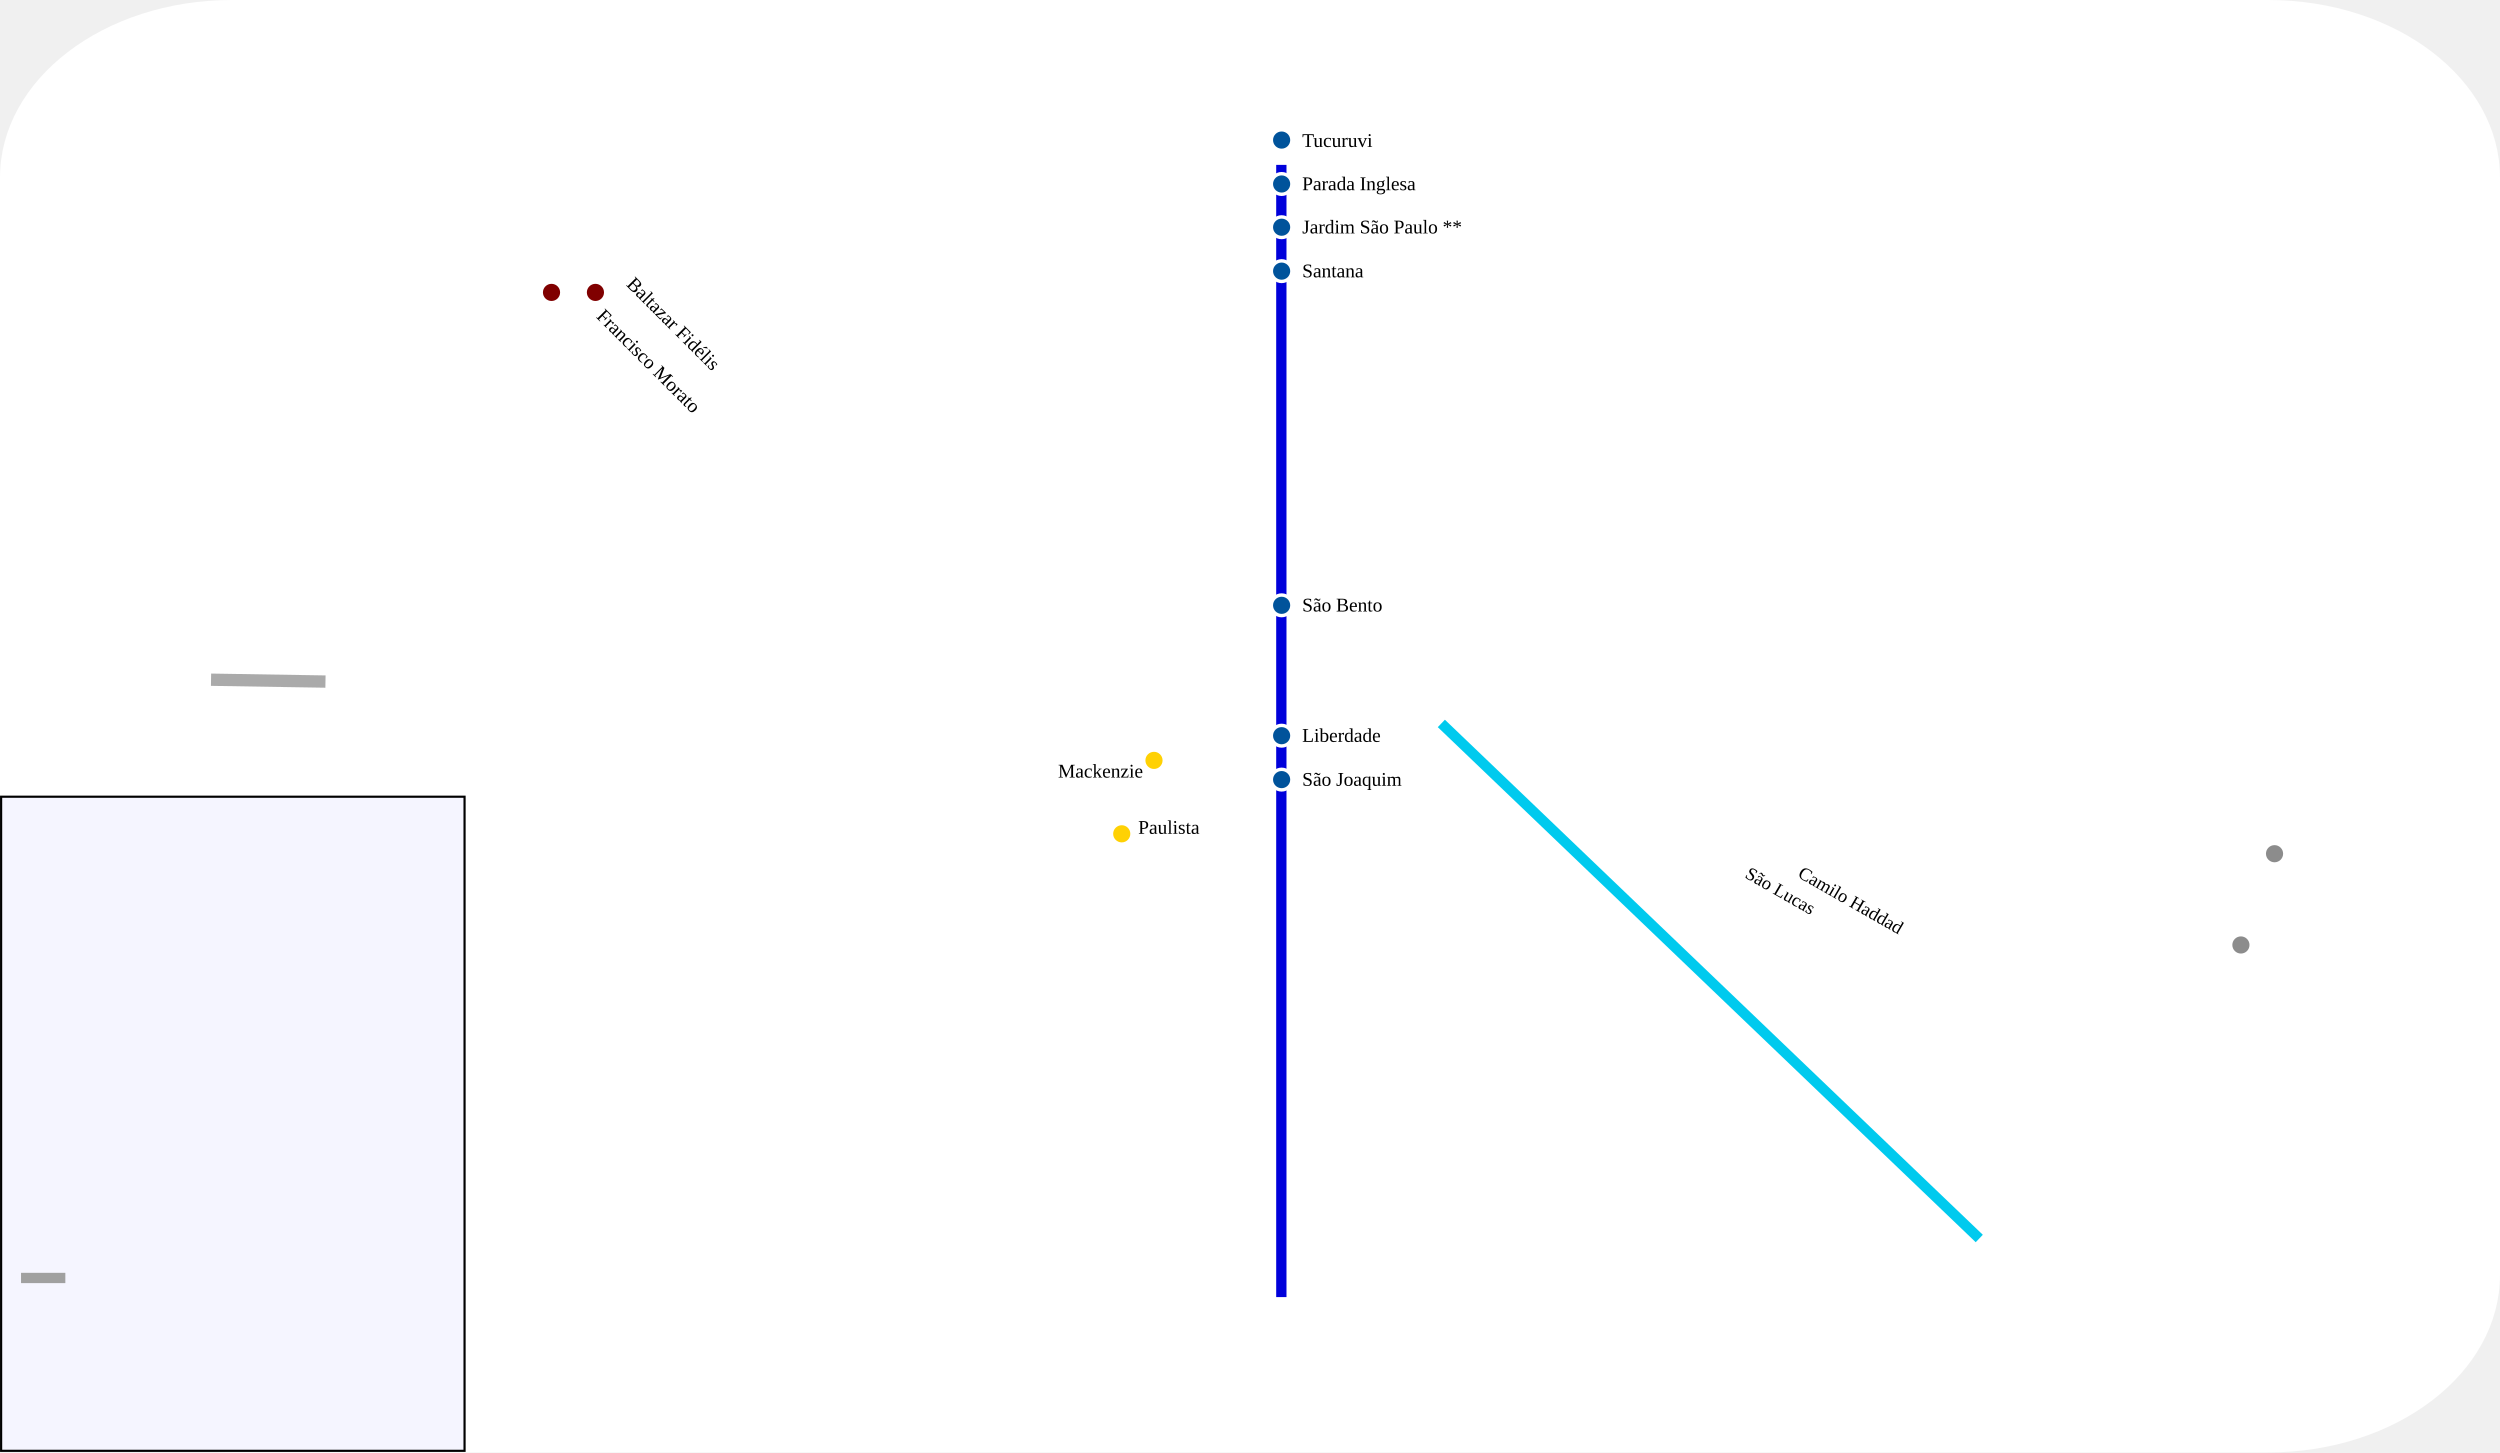
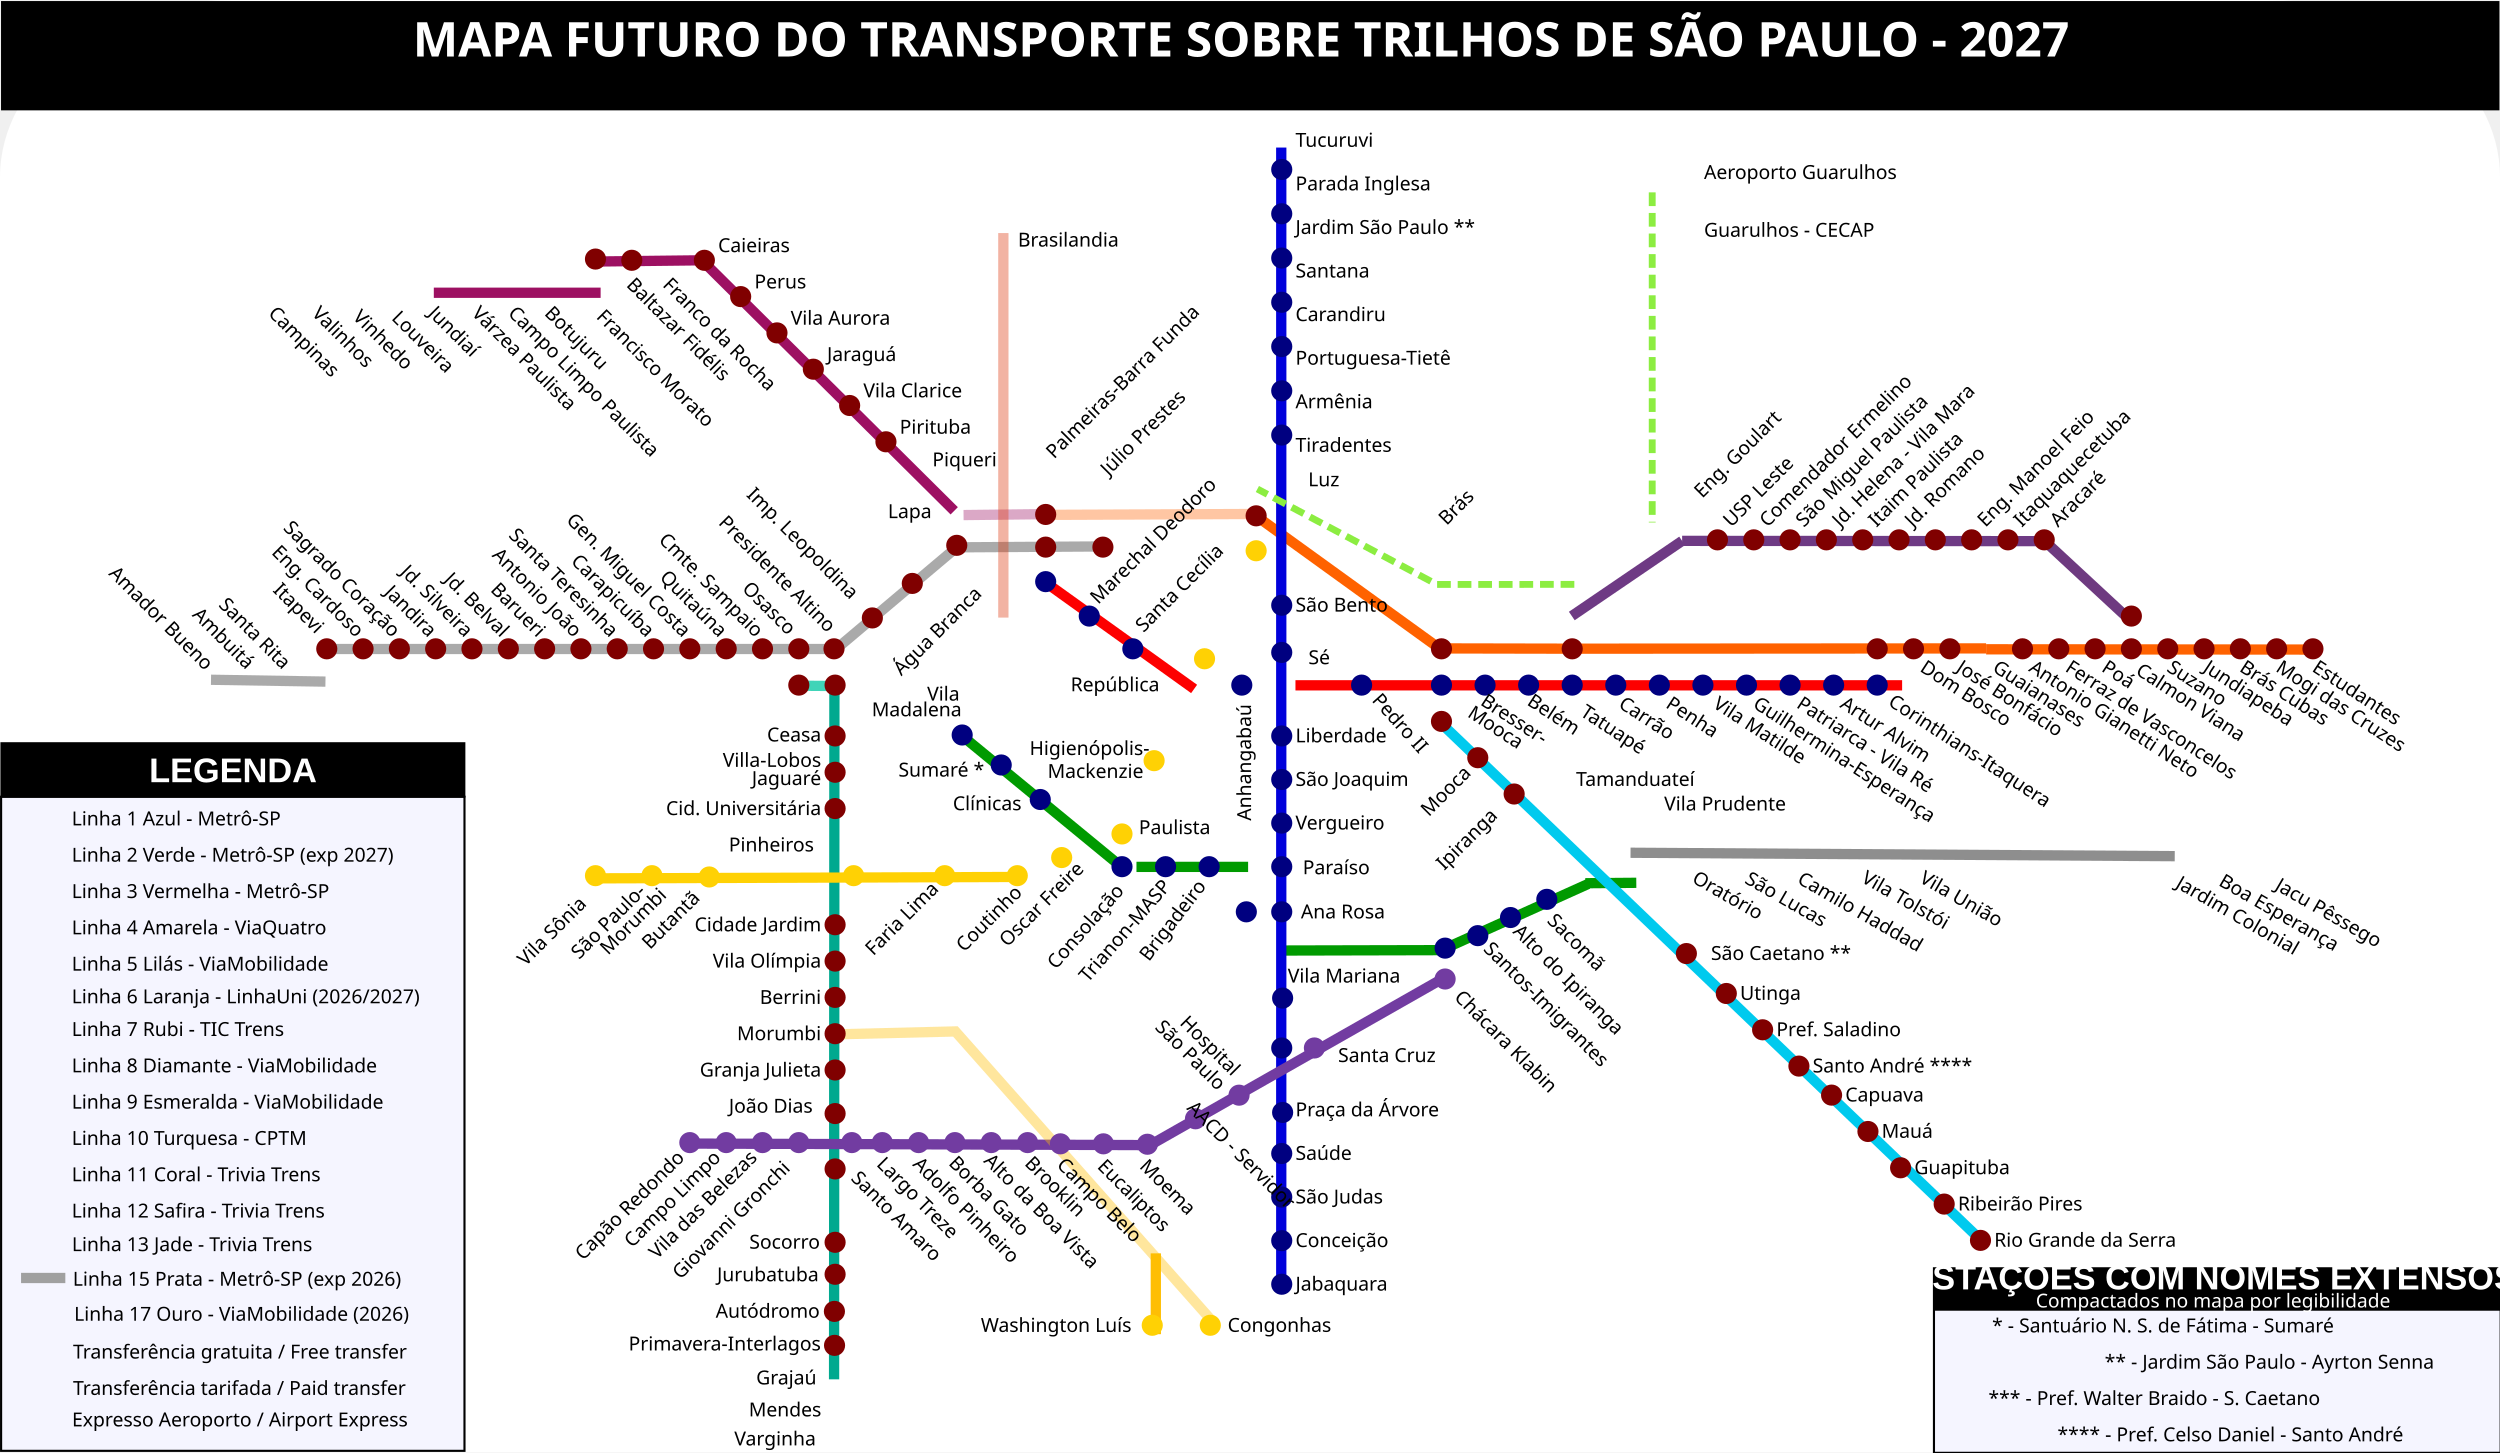
- <svg xmlns="http://www.w3.org/2000/svg" id="mapa-svg" viewBox="0 0 364.331 211.667" style="width: 100%; height: 100%; display: block; touch-action: none;" version="1.1">
-   <defs id="defs2">
+ <svg xmlns="http://www.w3.org/2000/svg" width="1377" height="800" viewBox="0 0 364.33 211.66">
+   <defs>
    <style>
-       .estacao { cursor: pointer; }
-       .estacao:hover .ponto-visual { transform: scale(1.5); transform-origin: center; transition: transform 0.2s ease; }
-       .nome-estacao { pointer-events: none; user-select: none; }
+       /* Estilos gerais e de fundo */
+       .bg-map { fill: #ffffff; fill-opacity: 0.98; }
+       .bg-panel { fill: #f5f5ff; stroke: #000; stroke-width: 0.31; }
+       
+       /* Estilos para linhas e caminhos */
+       .linha { fill: none; stroke-width: 1.5; stroke-linecap: butt; }
+       .linha-fina { fill: none; stroke-width: 1; stroke-dasharray: 2,1; }
+       .st-circle { stroke-width: 0.17; }
+       
+       /* BOTÕES DAS ESTAÇÕES - Configuração perfeita para não ficarem gigantes */
+       .estacao-btn {
+         font-family: sans-serif;
+         font-size: 2.82px;
+         fill: #000000;
+         cursor: pointer;
+         pointer-events: all; /* Garante que só o preenchimento do texto seja clicável */
+         transition: fill 0.2s ease;
+       }
+       .estacao-btn:hover {
+         fill: #ff6600;
+         font-weight: bold;
+       }
+       
+       /* Textos fixos (legendas, títulos) que não devem ser clicáveis */
+       .title-text { font-family: sans-serif; font-size: 7px; font-weight: bold; fill: #fff; pointer-events: none; text-anchor: middle; }
+       .legend-text { font-family: Arial, sans-serif; font-size: 5px; font-weight: bold; fill: #fff; pointer-events: none; }
+       .info-text { font-family: sans-serif; font-size: 2.82px; fill: #000; pointer-events: none; }
    </style>
+     <marker id="Arrow2Lend" orient="auto" refY="0" refX="0" style="overflow:visible">
+       <path d="M 8.7,4.0 -2.2,0 8.7,-4.0 c -1.7,2.3 -1.7,5.6 0,8.0 z" style="fill:#000;stroke:#000;stroke-width:0.6;" transform="matrix(-1.1,0,0,-1.1,-1.1,0)" />
+     </marker>
  </defs>
-   <g id="layer1" transform="translate(51.37391,-78.58665)">
-     <g id="fundo-e-linhas">
-       <rect style="fill:#ffffff;fill-opacity:0.984;" id="rect1" width="364.331" height="211.667" x="-51.374" y="78.587" rx="33.777" ry="25.867" />
-       <rect style="fill:#f5f5ff;stroke:#000000;stroke-width:0.315;" id="rect2108" width="67.538" height="95.324" x="-51.211" y="194.694" />
-       <path style="fill:none;stroke:#a0a0a0;stroke-width:1.5;" d="m -41.853,264.828 h -6.455" />
-       <path style="fill:none;stroke:#aaaaaa;stroke-width:1.792;" d="M -3.942,177.914 -20.62,177.642" />
-       <path style="fill:none;stroke:#0000db;stroke-width:1.5;" d="m 135.359,102.615 v 165" />
-       <path style="fill:none;stroke:#00caee;stroke-width:1.5;" d="m 158.676,184.015 78.394,75.062" />
+   <g transform="translate(51.37,-78.58)">
+     <rect class="bg-map" width="364.33" height="211.66" x="-51.37" y="78.58" rx="33.7" ry="25.8" />
+     <rect class="bg-panel" width="67.53" height="95.32" x="-51.21" y="194.69" />
+     <rect class="bg-panel" width="82.59" height="26.89" x="230.47" y="263.41" />
+     <path class="linha" style="stroke:#a0a0a0;" d="M -41.85,264.82 H -48.30" />
+     <path class="linha" style="stroke:#aaaaaa;" d="M -3.94,177.91 L -20.62,177.64" />
+     <path class="linha" style="stroke:#9d1062;" d="M 11.85,121.24 L 36.16,121.24" />
+     <path class="linha" style="stroke:#9d1062;" d="M 35.45,116.69 L 50.91,116.51" />
+     <path class="linha" style="stroke:#009a00;" d="M 187.09,207.23 L 179.66,207.29" />
+     <path class="linha" style="stroke:#aaaaaa;" d="M 109.46,158.21 L 88.05,158.34" />
+     <path class="linha" style="stroke:#fd0000;" d="M 122.65,178.98 L 100.88,163.37" />
+     <path class="linha" style="stroke:#9d1062;" d="M 87.69,153.02 L 50.83,116.42" />
+     <path class="linha" style="stroke:#9d1062; stroke-opacity: 0.36;" d="M 101.05,153.50 L 89.05,153.64" />
+     <path class="linha" style="stroke:#ff6200; stroke-opacity: 0.36;" d="M 131.54,153.48 L 100.82,153.61" />
+     <path class="linha" style="stroke:#40d4b8;" d="M 70.47,178.55 L 64.97,178.51" />
+     <path class="linha" style="stroke:#ff6200;" d="M 286.30,173.24 L 238.07,173.20" />
+     <path class="linha" style="stroke:#ff6200;" d="M 177.69,173.11 L 238.07,173.07" />
+     <path class="linha" style="stroke:#6e3a80;" d="M 246.65,157.47 L 258.34,168.30" />
+     <path class="linha" style="stroke:#6e3a84;" d="M 193.77,157.40 L 177.69,168.35" />
+     <path class="linha" style="stroke:#6e3a84;" d="M 246.62,157.44 L 193.77,157.40" />
+     <path class="linha" style="stroke:#00a98f;" d="M 70.18,279.59 L 70.23,178.59" />
+     <path class="linha" style="stroke:#723ca1;" d="M 48.95,245.23 L 116.39,245.46" />
+     <path class="linha" style="stroke:#aaaaaa;" d="M 88.05,158.34 L 70.48,173.16 L -4.09,173.16" />
+     <path class="linha" style="stroke:#009a00;" d="M 180.06,207.40 L 159.02,216.88" />
+     <path class="linha" style="stroke:#009a00;" d="M 159.52,217.04 L 135.17,217.10" />
+     <path class="linha" style="stroke:#00caee;" d="M 158.67,184.01 L 237.07,259.07" />
+     <path class="linha" style="stroke:#009a00;" d="M 111.85,204.73 L 88.96,185.91" />
+     <path class="linha" style="stroke:#009a00;" d="M 130.52,204.91 H 114.25" />
+     <path class="linha" style="stroke:#ff6200;" d="M 177.69,173.11 L 158.70,173.07" />
+     <path class="linha" style="stroke:#ff6200;" d="M 158.50,173.14 L 131.02,153.29" />
+     <path class="linha" style="stroke:#0000db;" d="M 135.35,100.08 V 266.00" />
+     <path class="linha" style="stroke:#fd0000;" d="M 137.42,178.45 H 225.83" />
+     <path class="linha-fina" style="stroke:#8ced41;" d="M 178.06,163.74 L 158.02,163.75 L 131.87,149.84" />
+     <path class="linha-fina" style="stroke:#8ced41;" d="M 189.41,106.61 V 154.72" />
+     <path class="linha" style="stroke:#ffd104;" d="M 96.37,206.38 L 36.01,206.58" />
+     <path class="linha" style="stroke:#febe04;" d="M 117.07,261.23 V 273.01" />
+     <path class="linha" style="stroke:#febe04; stroke-opacity:0.39;" d="M 125.47,271.31 L 87.86,228.89 L 70.98,229.30" />
+     <path class="linha" style="stroke:#dd3b14; stroke-opacity:0.39;" d="M 94.85,112.54 V 168.58" />
+     <path class="linha" style="stroke:#723ca1;" d="M 159.07,221.08 L 116.09,245.53" />
+     <path class="linha" style="stroke:#8c8c8c; stroke-opacity:0.98;" d="M 265.56,203.35 L 186.25,202.85" />
+     <rect style="fill:#000;" width="364.10" height="15.93" x="-51.22" y="78.73" />
+     <text x="129.50" y="86.82" class="title-text">MAPA FUTURO DO TRANSPORTE SOBRE TRILHOS DE SÃO PAULO - 2027</text>
+     <rect style="fill:#000;" width="67.76" height="8.07" x="-51.31" y="186.74" />
+     <text x="-17.41" y="192.57" class="legend-text" text-anchor="middle">LEGENDA</text>
+     <rect style="fill:#000;" width="82.69" height="6.23" x="230.43" y="263.36" />
+     <text x="271.15" y="266.48" class="legend-text" text-anchor="middle">ESTAÇÕES COM NOMES EXTENSOS</text>
+     <text x="271.15" y="269.12" style="font-family:sans-serif;font-size:2.8px;fill:#fff;text-anchor:middle;">Compactados no mapa por legibilidade</text>
+     <text x="-40.92" y="198.86" class="info-text">Linha 1 Azul - Metrô-SP</text>
+     <text x="-40.92" y="204.15" class="info-text">Linha 2 Verde - Metrô-SP (exp 2027)</text>
+     <text x="-40.92" y="209.45" class="info-text">Linha 3 Vermelha - Metrô-SP</text>
+     <text x="-40.92" y="214.74" class="info-text">Linha 4 Amarela - ViaQuatro</text>
+     <text x="-40.92" y="220.03" class="info-text">Linha 5 Lilás - ViaMobilidade</text>
+     <text x="-40.92" y="224.79" class="info-text">Linha 6 Laranja - LinhaUni (2026/2027)</text>
+     <text x="-40.92" y="229.55" class="info-text">Linha 7 Rubi - TIC Trens</text>
+     <text x="-40.92" y="234.85" class="info-text">Linha 8 Diamante - ViaMobilidade</text>
+     <text x="-40.92" y="240.14" class="info-text">Linha 9 Esmeralda - ViaMobilidade</text>
+     <text x="-40.92" y="245.43" class="info-text">Linha 10 Turquesa - CPTM</text>
+     <text x="-40.92" y="250.72" class="info-text">Linha 11 Coral - Trivia Trens</text>
+     <text x="-40.92" y="256.01" class="info-text">Linha 12 Safira - Trivia Trens</text>
+     <text x="-40.90" y="260.91" class="info-text">Linha 13 Jade - Trivia Trens</text>
+     <text x="-40.76" y="265.95" class="info-text">Linha 15 Prata - Metrô-SP (exp 2026)</text>
+     <text x="-40.57" y="271.05" class="info-text">Linha 17 Ouro - ViaMobilidade (2026)</text>
+     <text x="-40.73" y="276.56" class="info-text">Transferência gratuita / Free transfer</text>
+     <text x="-40.73" y="281.86" class="info-text">Transferência tarifada / Paid transfer</text>
+     <text x="-40.88" y="286.45" class="info-text">Expresso Aeroporto / Airport Express</text>
+     <text x="238.94" y="272.75" class="info-text">* - Santuário N. S. de Fátima - Sumaré</text>
+     <text x="255.35" y="278.04" class="info-text">** - Jardim São Paulo - Ayrton Senna</text>
+     <text x="238.41" y="283.33" class="info-text">*** - Pref. Walter Braido - S. Caetano</text>
+     <text x="248.47" y="288.62" class="info-text">**** - Pref. Celso Daniel - Santo André</text>
+     <g class="st-circle" style="fill:#000080;">
+       <circle cx="135.42" cy="103.28" r="1.54" />
+       <circle cx="135.42" cy="109.73" r="1.54" />
+       <circle cx="135.42" cy="116.18" r="1.54" />
+       <circle cx="135.42" cy="122.63" r="1.54" />
+       <circle cx="135.42" cy="129.08" r="1.54" />
+       <circle cx="135.42" cy="135.53" r="1.54" />
+       <circle cx="135.42" cy="141.98" r="1.54" />
+       <circle cx="135.42" cy="166.78" r="1.54" />
+       <circle cx="135.42" cy="173.66" r="1.54" />
+       <circle cx="147.06" cy="178.42" r="1.54" />
+       <circle cx="158.70" cy="178.42" r="1.54" />
+       <circle cx="165.05" cy="178.42" r="1.54" />
+       <circle cx="171.40" cy="178.42" r="1.54" />
+       <circle cx="177.75" cy="178.42" r="1.54" />
+       <circle cx="184.10" cy="178.42" r="1.54" />
+       <circle cx="190.45" cy="178.42" r="1.54" />
+       <circle cx="196.80" cy="178.42" r="1.54" />
+       <circle cx="203.15" cy="178.42" r="1.54" />
+       <circle cx="209.50" cy="178.42" r="1.54" />
+       <circle cx="215.85" cy="178.42" r="1.54" />
+       <circle cx="222.20" cy="178.42" r="1.54" />
+       <circle cx="129.60" cy="178.42" r="1.54" />
+       <circle cx="113.72" cy="173.13" r="1.54" />
+       <circle cx="107.37" cy="168.36" r="1.54" />
+       <circle cx="135.42" cy="185.83" r="1.54" />
+       <circle cx="135.42" cy="192.18" r="1.54" />
+       <circle cx="135.42" cy="198.53" r="1.54" />
+       <circle cx="135.42" cy="204.88" r="1.54" />
+       <circle cx="135.42" cy="211.46" r="1.54" />
+       <circle cx="135.42" cy="246.68" r="1.54" />
+       <circle cx="135.42" cy="253.03" r="1.54" />
+       <circle cx="135.42" cy="259.38" r="1.54" />
+       <circle cx="135.42" cy="265.73" r="1.54" />
+       <circle cx="124.84" cy="204.88" r="1.54" />
+       <circle cx="118.49" cy="204.88" r="1.54" />
+       <circle cx="112.14" cy="204.88" r="1.54" />
+       <circle cx="100.23" cy="195.09" r="1.54" />
+       <circle cx="94.54" cy="190.06" r="1.54" />
+       <circle cx="88.85" cy="185.69" r="1.54" />
+       <circle cx="163.99" cy="214.93" r="1.54" />
+       <circle cx="168.76" cy="212.29" r="1.54" />
+       <circle cx="174.05" cy="209.64" r="1.54" />
+       <circle cx="101.02" cy="163.34" r="1.54" />
+       <circle cx="135.55" cy="224.03" r="1.54" />
+       <circle cx="130.26" cy="211.46" r="1.54" />
+       <circle cx="135.55" cy="240.70" r="1.54" />
+       <circle cx="159.23" cy="216.75" r="1.54" />
+       <circle cx="135.42" cy="231.30" r="1.54" />
    </g>
-     <g id="estacoes-interativas">
-       <g id="linha-1-azul">
-         <g class="estacao" data-nome="Tucuruvi">
-           <circle cx="135.4" cy="99.0" r="4" fill="transparent" class="ponto-toque" />
-           <circle cx="135.4" cy="99.0" r="1.5" fill="#00539B" stroke="#ffffff" stroke-width="0.5" class="ponto-visual" />
-           <text x="138.4" y="100.0" style="font-size:2.822px;fill:#000000;" class="nome-estacao">Tucuruvi</text>
-         </g>
-         <g class="estacao" data-nome="Parada Inglesa">
-           <circle cx="135.4" cy="105.4" r="4" fill="transparent" class="ponto-toque" />
-           <circle cx="135.4" cy="105.4" r="1.5" fill="#00539B" stroke="#ffffff" stroke-width="0.5" class="ponto-visual" />
-           <text x="138.4" y="106.3" style="font-size:2.822px;fill:#000000;" class="nome-estacao">Parada Inglesa</text>
-         </g>
-         <g class="estacao" data-nome="Jardim São Paulo">
-           <circle cx="135.4" cy="111.7" r="4" fill="transparent" class="ponto-toque" />
-           <circle cx="135.4" cy="111.7" r="1.5" fill="#00539B" stroke="#ffffff" stroke-width="0.5" class="ponto-visual" />
-           <text x="138.4" y="112.6" style="font-size:2.822px;fill:#000000;" class="nome-estacao">Jardim São Paulo **</text>
-         </g>
-         <g class="estacao" data-nome="Santana">
-           <circle cx="135.4" cy="118.1" r="4" fill="transparent" class="ponto-toque" />
-           <circle cx="135.4" cy="118.1" r="1.5" fill="#00539B" stroke="#ffffff" stroke-width="0.5" class="ponto-visual" />
-           <text x="138.4" y="119.0" style="font-size:2.822px;fill:#000000;" class="nome-estacao">Santana</text>
-         </g>
-         <g class="estacao" data-nome="São Bento">
-           <circle cx="135.4" cy="166.8" r="4" fill="transparent" class="ponto-toque" />
-           <circle cx="135.4" cy="166.8" r="1.5" fill="#00539B" stroke="#ffffff" stroke-width="0.5" class="ponto-visual" />
-           <text x="138.4" y="167.7" style="font-size:2.822px;fill:#000000;" class="nome-estacao">São Bento</text>
-         </g>
-         <g class="estacao" data-nome="Liberdade">
-           <circle cx="135.4" cy="185.8" r="4" fill="transparent" class="ponto-toque" />
-           <circle cx="135.4" cy="185.8" r="1.5" fill="#00539B" stroke="#ffffff" stroke-width="0.5" class="ponto-visual" />
-           <text x="138.4" y="186.7" style="font-size:2.822px;fill:#000000;" class="nome-estacao">Liberdade</text>
-         </g>
-         <g class="estacao" data-nome="São Joaquim">
-           <circle cx="135.4" cy="192.2" r="4" fill="transparent" class="ponto-toque" />
-           <circle cx="135.4" cy="192.2" r="1.5" fill="#00539B" stroke="#ffffff" stroke-width="0.5" class="ponto-visual" />
-           <text x="138.4" y="193.1" style="font-size:2.822px;fill:#000000;" class="nome-estacao">São Joaquim</text>
-         </g>
-       </g>
-       <g id="linha-4-amarela">
-         <g class="estacao" data-nome="Paulista">
-           <circle cx="112.1" cy="200.1" r="4" fill="transparent" class="ponto-toque" />
-           <circle cx="112.1" cy="200.1" r="1.5" fill="#ffd104" stroke="#ffffff" stroke-width="0.5" class="ponto-visual" />
-           <text x="114.5" y="200.1" style="font-size:2.822px;fill:#000000;" class="nome-estacao">Paulista</text>
-         </g>
-         <g class="estacao" data-nome="Mackenzie">
-           <circle cx="116.8" cy="189.4" r="4" fill="transparent" class="ponto-toque" />
-           <circle cx="116.8" cy="189.4" r="1.5" fill="#ffd104" stroke="#ffffff" stroke-width="0.5" class="ponto-visual" />
-           <text x="115.2" y="191.9" style="font-size:2.822px;fill:#000000; text-anchor:end;" class="nome-estacao">Mackenzie</text>
-         </g>
-       </g>
-       <g id="linha-15-prata">
-         <g class="estacao" data-nome="São Lucas">
-           <circle cx="275.2" cy="216.3" r="4" fill="transparent" class="ponto-toque" />
-           <circle cx="275.2" cy="216.3" r="1.5" fill="#8c8c8c" stroke="#ffffff" stroke-width="0.5" class="ponto-visual" />
-           <text x="278.4" y="79.0" transform="matrix(0.8711051,0.4970843,-0.5029328,0.8609753,0,0)" style="font-size:2.695px;fill:#000000;" class="nome-estacao">São Lucas</text>
-         </g>
-         <g class="estacao" data-nome="Camilo Haddad">
-           <circle cx="280.1" cy="203.0" r="4" fill="transparent" class="ponto-toque" />
-           <circle cx="280.1" cy="203.0" r="1.5" fill="#8c8c8c" stroke="#ffffff" stroke-width="0.5" class="ponto-visual" />
-           <text x="285.0" y="75.1" transform="matrix(0.8711051,0.4970843,-0.5029328,0.8609753,0,0)" style="font-size:2.695px;fill:#000000;" class="nome-estacao">Camilo Haddad</text>
-         </g>
-       </g>
-       <g id="linha-7-rubi">
-         <g class="estacao" data-nome="Baltazar Fidélis">
-           <circle cx="35.4" cy="121.2" r="4" fill="transparent" class="ponto-toque" />
-           <circle cx="35.4" cy="121.2" r="1.5" fill="#800000" stroke="#ffffff" stroke-width="0.5" class="ponto-visual" />
-           <text x="113.1" y="56.8" transform="rotate(45)" style="font-size:2.822px;fill:#000000;" class="nome-estacao">Baltazar Fidélis</text>
-         </g>
-         <g class="estacao" data-nome="Francisco Morato">
-           <circle cx="29.0" cy="121.2" r="4" fill="transparent" class="ponto-toque" />
-           <circle cx="29.0" cy="121.2" r="1.5" fill="#800000" stroke="#ffffff" stroke-width="0.5" class="ponto-visual" />
-           <text x="113.3" y="63.2" transform="rotate(45)" style="font-size:2.822px;fill:#000000;" class="nome-estacao">Francisco Morato</text>
-         </g>
-       </g>
+     <g class="st-circle" style="fill:#800000;">
+       <circle cx="131.69" cy="153.75" r="1.54" />
+       <circle cx="158.70" cy="173.13" r="1.54" />
+       <circle cx="158.70" cy="183.71" r="1.54" />
+       <circle cx="177.75" cy="173.13" r="1.54" />
+       <circle cx="163.99" cy="189.00" r="1.54" />
+       <circle cx="169.29" cy="194.29" r="1.54" />
+       <circle cx="194.39" cy="217.54" r="1.54" />
+       <circle cx="200.21" cy="223.36" r="1.54" />
+       <circle cx="205.50" cy="228.65" r="1.54" />
+       <circle cx="210.79" cy="233.94" r="1.54" />
+       <circle cx="215.55" cy="238.17" r="1.54" />
+       <circle cx="220.85" cy="243.47" r="1.54" />
+       <circle cx="225.61" cy="248.76" r="1.54" />
+       <circle cx="231.96" cy="254.05" r="1.54" />
+       <circle cx="237.25" cy="259.34" r="1.54" />
+       <circle cx="70.33" cy="196.41" r="1.54" />
+       <circle cx="70.33" cy="191.12" r="1.54" />
+       <circle cx="70.33" cy="185.83" r="1.54" />
+       <circle cx="101.02" cy="153.55" r="1.54" />
+       <circle cx="88.06" cy="158.05" r="1.54" />
+       <circle cx="81.58" cy="163.60" r="1.54" />
+       <circle cx="75.76" cy="168.63" r="1.54" />
+       <circle cx="70.17" cy="173.13" r="1.54" />
+       <circle cx="109.36" cy="158.31" r="1.54" />
+       <circle cx="70.33" cy="178.42" r="1.54" />
+       <circle cx="65.04" cy="178.42" r="1.54" />
+       <circle cx="65.04" cy="173.13" r="1.54" />
+       <circle cx="70.33" cy="213.34" r="1.54" />
+       <circle cx="70.33" cy="218.64" r="1.54" />
+       <circle cx="70.33" cy="223.93" r="1.54" />
+       <circle cx="70.33" cy="229.22" r="1.54" />
+       <circle cx="70.33" cy="234.51" r="1.54" />
+       <circle cx="70.33" cy="240.86" r="1.54" />
+       <circle cx="70.33" cy="248.93" r="1.54" />
+       <circle cx="70.33" cy="259.62" r="1.54" />
+       <circle cx="70.33" cy="264.28" r="1.54" />
+       <circle cx="70.23" cy="269.69" r="1.54" />
+       <circle cx="70.25" cy="274.64" r="1.54" />
+       <circle cx="222.20" cy="173.13" r="1.54" />
+       <circle cx="227.49" cy="173.13" r="1.54" />
+       <circle cx="232.79" cy="173.13" r="1.54" />
+       <circle cx="198.92" cy="157.25" r="1.54" />
+       <circle cx="204.21" cy="157.25" r="1.54" />
+       <circle cx="209.50" cy="157.25" r="1.54" />
+       <circle cx="214.79" cy="157.25" r="1.54" />
+       <circle cx="220.09" cy="157.25" r="1.54" />
+       <circle cx="225.38" cy="157.25" r="1.54" />
+       <circle cx="230.67" cy="157.25" r="1.54" />
+       <circle cx="235.96" cy="157.25" r="1.54" />
+       <circle cx="241.25" cy="157.25" r="1.54" />
+       <circle cx="246.54" cy="157.25" r="1.54" />
+       <circle cx="243.37" cy="173.13" r="1.54" />
+       <circle cx="248.66" cy="173.13" r="1.54" />
+       <circle cx="253.95" cy="173.13" r="1.54" />
+       <circle cx="259.24" cy="168.36" r="1.54" />
+       <circle cx="101.02" cy="158.31" r="1.54" />
+       <circle cx="59.75" cy="173.13" r="1.54" />
+       <circle cx="54.46" cy="173.13" r="1.54" />
+       <circle cx="49.16" cy="173.13" r="1.54" />
+       <circle cx="43.87" cy="173.13" r="1.54" />
+       <circle cx="38.58" cy="173.13" r="1.54" />
+       <circle cx="33.29" cy="173.13" r="1.54" />
+       <circle cx="28.00" cy="173.13" r="1.54" />
+       <circle cx="22.71" cy="173.13" r="1.54" />
+       <circle cx="17.41" cy="173.13" r="1.54" />
+       <circle cx="12.12" cy="173.13" r="1.54" />
+       <circle cx="6.83" cy="173.13" r="1.54" />
+       <circle cx="1.54" cy="173.13" r="1.54" />
+       <circle cx="-3.75" cy="173.13" r="1.54" />
+       <circle cx="77.74" cy="142.96" r="1.54" />
+       <circle cx="72.45" cy="137.67" r="1.54" />
+       <circle cx="67.16" cy="132.38" r="1.54" />
+       <circle cx="61.86" cy="127.09" r="1.54" />
+       <circle cx="56.57" cy="121.80" r="1.54" />
+       <circle cx="51.28" cy="116.51" r="1.54" />
+       <circle cx="40.70" cy="116.51" r="1.54" />
+       <circle cx="35.41" cy="116.33" r="1.54" />
+       <circle cx="259.24" cy="173.13" r="1.54" />
+       <circle cx="264.54" cy="173.13" r="1.54" />
+       <circle cx="269.83" cy="173.13" r="1.54" />
+       <circle cx="275.12" cy="173.13" r="1.54" />
+       <circle cx="280.41" cy="173.13" r="1.54" />
+       <circle cx="285.70" cy="173.13" r="1.54" />
    </g>
+     <g class="st-circle" style="fill:#ffd104;">
+       <circle cx="131.69" cy="158.84" r="1.54" />
+       <circle cx="124.17" cy="174.58" r="1.54" />
+       <circle cx="112.14" cy="200.11" r="1.54" />
+       <circle cx="96.88" cy="206.19" r="1.54" />
+       <circle cx="86.30" cy="206.19" r="1.54" />
+       <circle cx="51.99" cy="206.38" r="1.54" />
+       <circle cx="116.82" cy="189.43" r="1.54" />
+       <circle cx="103.35" cy="203.55" r="1.54" />
+       <circle cx="73.03" cy="206.19" r="1.54" />
+       <circle cx="43.64" cy="206.19" r="1.54" />
+       <circle cx="35.41" cy="206.19" r="1.54" />
+       <circle cx="116.55" cy="271.71" r="1.54" />
+       <circle cx="125.01" cy="271.71" r="1.54" />
+     </g>
+     <g class="st-circle" style="fill:#723ca1;">
+       <circle cx="98.38" cy="245.09" r="1.54" />
+       <circle cx="93.09" cy="245.09" r="1.54" />
+       <circle cx="87.79" cy="245.09" r="1.54" />
+       <circle cx="82.50" cy="245.09" r="1.54" />
+       <circle cx="77.21" cy="245.09" r="1.54" />
+       <circle cx="72.77" cy="245.09" r="1.54" />
+       <circle cx="65.04" cy="245.09" r="1.54" />
+       <circle cx="59.75" cy="245.09" r="1.54" />
+       <circle cx="54.46" cy="245.09" r="1.54" />
+       <circle cx="49.16" cy="245.09" r="1.54" />
+       <circle cx="103.16" cy="245.27" r="1.54" />
+       <circle cx="109.43" cy="245.27" r="1.54" />
+       <circle cx="159.23" cy="221.25" r="1.54" />
+       <circle cx="140.18" cy="231.30" r="1.54" />
+       <circle cx="115.84" cy="245.33" r="1.54" />
+       <circle cx="129.20" cy="238.18" r="1.54" />
+       <circle cx="122.85" cy="241.62" r="1.54" />
+     </g>
+     <text x="255.72" y="83.94" transform="rotate(45)" class="estacao-btn">AACD - Servidor</text>
+     <text x="137.42" y="99.97" class="estacao-btn">Tucuruvi</text>
+     <text x="137.42" y="106.32" class="estacao-btn">Parada Inglesa</text>
+     <text x="137.42" y="112.67" class="estacao-btn">Jardim São Paulo **</text>
+     <text x="137.42" y="119.02" class="estacao-btn">Santana</text>
+     <text x="137.42" y="125.37" class="estacao-btn">Carandiru</text>
+     <text x="137.42" y="131.72" class="estacao-btn">Portuguesa-Tietê</text>
+     <text x="137.42" y="138.07" class="estacao-btn">Armênia</text>
+     <text x="137.42" y="144.42" class="estacao-btn">Tiradentes</text>
+     <text x="137.42" y="167.71" class="estacao-btn">São Bento</text>
+     <text x="137.42" y="186.76" class="estacao-btn">Liberdade</text>
+     <text x="137.42" y="193.11" class="estacao-btn">São Joaquim</text>
+     <text x="137.42" y="199.46" class="estacao-btn">Vergueiro</text>
+     <text x="138.21" y="212.42" class="estacao-btn">Ana Rosa</text>
+     <text x="136.30" y="221.77" class="estacao-btn">Vila Mariana</text>
+     <text x="143.63" y="233.35" class="estacao-btn">Santa Cruz</text>
+     <text x="137.42" y="241.26" class="estacao-btn">Praça da Árvore</text>
+     <text x="137.42" y="247.61" class="estacao-btn">Saúde</text>
+     <text x="137.42" y="253.96" class="estacao-btn">São Judas</text>
+     <text x="137.42" y="260.31" class="estacao-btn">Conceição</text>
+     <text x="137.42" y="266.66" class="estacao-btn">Jabaquara</text>
+     <text x="114.59" y="200.13" class="estacao-btn">Paulista</text>
+     <text x="-103.33" y="225.09" transform="rotate(-52.6)" class="estacao-btn">Brigadeiro</text>
+     <text x="-78.52" y="226.44" transform="rotate(-49)" text-anchor="end" class="estacao-btn">Trianon-MASP</text>
+     <text x="-82.73" y="222.01" transform="rotate(-48.8)" text-anchor="end" class="estacao-btn">Consolação</text>
+     <text x="97.49" y="196.65" text-anchor="end" class="estacao-btn">Clínicas</text>
+     <text x="92.06" y="191.75" text-anchor="end" class="estacao-btn">Sumaré *</text>
+     <text x="271.87" y="44.98" transform="rotate(45)" class="estacao-btn">Chácara Klabin</text>
+     <text x="248.18" y="103.21" transform="rotate(45)" class="estacao-btn">Campo Belo</text>
+     <text x="271.14" y="32.16" transform="rotate(45)" class="estacao-btn">Alto do Ipiranga</text>
+     <text x="273.55" y="27.51" transform="rotate(45)" class="estacao-btn">Sacomã</text>
+     <text x="-32.81" y="257.82" transform="rotate(-45)" class="estacao-btn">Ipiranga</text>
+     <text x="197.97" y="218.47" class="estacao-btn">São Caetano **</text>
+     <text x="202.21" y="224.29" class="estacao-btn">Utinga</text>
+     <text x="207.50" y="229.58" class="estacao-btn">Pref. Saladino</text>
+     <text x="212.79" y="234.87" class="estacao-btn">Santo André ****</text>
+     <text x="217.55" y="239.10" class="estacao-btn">Capuava</text>
+     <text x="222.84" y="244.39" class="estacao-btn">Mauá</text>
+     <text x="227.61" y="249.69" class="estacao-btn">Guapituba</text>
+     <text x="233.96" y="254.98" class="estacao-btn">Ribeirão Pires</text>
+     <text x="239.25" y="260.27" class="estacao-btn">Rio Grande da Serra</text>
+     <text x="-69.75" y="220.69" transform="rotate(-45)" text-anchor="end" class="estacao-btn">Oscar Freire</text>
+     <text x="-86.78" y="207.78" transform="rotate(-45)" text-anchor="end" class="estacao-btn">Faria Lima</text>
+     <text x="-78.54" y="216.76" transform="rotate(-45)" text-anchor="end" class="estacao-btn">Coutinho</text>
+     <text x="68.30" y="190.33" text-anchor="end" class="estacao-btn">Villa-Lobos</text>
+     <text x="68.30" y="186.63" text-anchor="end" class="estacao-btn">Ceasa</text>
+     <text x="68.30" y="197.36" text-anchor="end" class="estacao-btn">Cid. Universitária</text>
+     <text x="68.30" y="192.98" text-anchor="end" class="estacao-btn">Jaguaré</text>
+     <text x="67.24" y="202.66" text-anchor="end" class="estacao-btn">Pinheiros</text>
+     <text x="68.30" y="214.30" text-anchor="end" class="estacao-btn">Cidade Jardim</text>
+     <text x="68.30" y="219.59" text-anchor="end" class="estacao-btn">Vila Olímpia</text>
+     <text x="68.30" y="224.88" text-anchor="end" class="estacao-btn">Berrini</text>
+     <text x="68.30" y="230.17" text-anchor="end" class="estacao-btn">Morumbi</text>
+     <text x="68.30" y="235.47" text-anchor="end" class="estacao-btn">Granja Julieta</text>
+     <text x="67.06" y="240.73" text-anchor="end" class="estacao-btn">João Dias</text>
+     <text x="68.12" y="260.55" text-anchor="end" class="estacao-btn">Socorro</text>
+     <text x="68.09" y="270.61" text-anchor="end" class="estacao-btn">Autódromo</text>
+     <text x="68.25" y="275.38" text-anchor="end" class="estacao-btn">Primavera-Interlagos</text>
+     <text x="58.83" y="280.33" class="estacao-btn">Grajaú</text>
+     <text x="-153.68" y="221.26" transform="rotate(-45)" class="estacao-btn">Giovanni Gronchi</text>
+     <text x="-133.17" y="216.76" transform="rotate(-45)" text-anchor="end" class="estacao-btn">Vila das Belezas</text>
+     <text x="-136.92" y="213.02" transform="rotate(-45)" text-anchor="end" class="estacao-btn">Campo Limpo</text>
+     <text x="-140.66" y="209.27" transform="rotate(-45)" text-anchor="end" class="estacao-btn">Capão Redondo</text>
+     <text x="233.65" y="9.77" transform="rotate(48.2)" class="estacao-btn">Pedro II</text>
+     <text x="2.97" y="222.51" transform="rotate(-45)" class="estacao-btn">Brás</text>
+     <text x="253.69" y="50.99" transform="rotate(33.2)" class="estacao-btn">Carrão</text>
+     <text x="259.45" y="47.23" transform="rotate(33.2)" class="estacao-btn">Penha</text>
+     <text x="265.20" y="43.46" transform="rotate(33.2)" class="estacao-btn">Vila Matilde</text>
+     <text x="270.07" y="40.27" transform="rotate(33.2)" class="estacao-btn">Guilhermina-Esperança</text>
+     <text x="275.39" y="36.80" transform="rotate(33.2)" class="estacao-btn">Patriarca - Vila Ré</text>
+     <text x="280.70" y="33.32" transform="rotate(33.2)" class="estacao-btn">Artur Alvim</text>
+     <text x="286.40" y="29.21" transform="rotate(33.2)" class="estacao-btn">Corinthians-Itaquera</text>
+     <text x="-39.29" y="202.31" transform="rotate(-45)" class="estacao-btn">Santa Cecília</text>
+     <text x="-41.07" y="194.74" transform="rotate(-45)" class="estacao-btn">Marechal Deodoro</text>
+     <text x="-122.83" y="184.12" transform="rotate(-45)" class="estacao-btn">Butantã</text>
+     <text x="139.27" y="149.44" class="estacao-btn">Luz</text>
+     <text x="139.31" y="175.37" class="estacao-btn">Sé</text>
+     <text x="78.02" y="154.08" class="estacao-btn">Lapa</text>
+     <text x="84.50" y="146.54" class="estacao-btn">Piqueri</text>
+     <text x="79.74" y="141.78" class="estacao-btn">Pirituba</text>
+     <text x="74.45" y="136.48" class="estacao-btn">Vila Clarice</text>
+     <text x="69.15" y="131.19" class="estacao-btn">Jaraguá</text>
+     <text x="63.86" y="125.90" class="estacao-btn">Vila Aurora</text>
+     <text x="58.57" y="120.61" class="estacao-btn">Perus</text>
+     <text x="53.28" y="115.32" class="estacao-btn">Caieiras</text>
+     <text x="147.15" y="66.12" transform="rotate(45)" class="estacao-btn">Imp. Leopoldina</text>
+     <text x="162.81" y="79.84" transform="rotate(45)" text-anchor="end" class="estacao-btn">Cmte. Sampaio</text>
+     <text x="159.07" y="83.58" transform="rotate(45)" text-anchor="end" class="estacao-btn">Quitaúna</text>
+     <text x="155.32" y="87.32" transform="rotate(45)" text-anchor="end" class="estacao-btn">Gen. Miguel Costa</text>
+     <text x="151.58" y="91.06" transform="rotate(45)" text-anchor="end" class="estacao-btn">Carapicuíba</text>
+     <text x="147.84" y="94.80" transform="rotate(45)" text-anchor="end" class="estacao-btn">Santa Teresinha</text>
+     <text x="144.10" y="98.55" transform="rotate(45)" text-anchor="end" class="estacao-btn">Antonio João</text>
+     <text x="140.36" y="102.29" transform="rotate(45)" text-anchor="end" class="estacao-btn">Barueri</text>
+     <text x="136.61" y="106.03" transform="rotate(45)" text-anchor="end" class="estacao-btn">Jd. Belval</text>
+     <text x="132.87" y="109.77" transform="rotate(45)" text-anchor="end" class="estacao-btn">Jd. Silveira</text>
+     <text x="129.13" y="113.51" transform="rotate(45)" text-anchor="end" class="estacao-btn">Jandira</text>
+     <text x="125.39" y="117.26" transform="rotate(45)" text-anchor="end" class="estacao-btn">Sagrado Coração</text>
+     <text x="121.65" y="121.00" transform="rotate(45)" text-anchor="end" class="estacao-btn">Eng. Cardoso</text>
+     <text x="117.16" y="124.74" transform="rotate(45)" text-anchor="end" class="estacao-btn">Itapevi</text>
+     <text x="32.11" y="246.05" transform="rotate(-45)" class="estacao-btn">Eng. Goulart</text>
+     <text x="32.11" y="252.03" transform="rotate(-45)" class="estacao-btn">USP Leste</text>
+     <text x="35.85" y="255.78" transform="rotate(-45)" class="estacao-btn">Comendador Ermelino</text>
+     <text x="39.59" y="259.52" transform="rotate(-45)" class="estacao-btn">São Miguel Paulista</text>
+     <text x="43.34" y="263.26" transform="rotate(-45)" class="estacao-btn">Jd. Helena - Vila Mara</text>
+     <text x="47.08" y="267.00" transform="rotate(-45)" class="estacao-btn">Itaim Paulista</text>
+     <text x="50.82" y="270.74" transform="rotate(-45)" class="estacao-btn">Jd. Romano</text>
+     <text x="58.30" y="278.23" transform="rotate(-45)" class="estacao-btn">Eng. Manoel Feio</text>
+     <text x="62.05" y="281.97" transform="rotate(-45)" class="estacao-btn">Itaquaquecetuba</text>
+     <text x="65.79" y="285.71" transform="rotate(-45)" class="estacao-btn">Aracaré</text>
+     <text x="271.78" y="82.77" transform="matrix(0.87,0.50,-0.50,0.86,0,0)" class="estacao-btn">Oratório</text>
+     <text x="287.55" y="22.52" transform="rotate(33.2)" class="estacao-btn">Dom Bosco</text>
+     <text x="291.97" y="19.62" transform="rotate(33.2)" class="estacao-btn">José Bonfácio</text>
+     <text x="296.40" y="16.72" transform="rotate(33.2)" class="estacao-btn">Guaianases</text>
+     <text x="300.83" y="13.83" transform="rotate(33.2)" class="estacao-btn">Antonio Gianetti Neto</text>
+     <text x="305.26" y="10.93" transform="rotate(33.2)" class="estacao-btn">Ferraz de Vasconcelos</text>
+     <text x="309.69" y="8.03" transform="rotate(33.2)" class="estacao-btn">Poá</text>
+     <text x="317.66" y="2.82" transform="rotate(33.2)" class="estacao-btn">Suzano</text>
+     <text x="322.09" y="-0.08" transform="rotate(33.2)" class="estacao-btn">Jundiapeba</text>
+     <text x="326.51" y="-2.98" transform="rotate(33.2)" class="estacao-btn">Brás Cubas</text>
+     <text x="330.94" y="-5.87" transform="rotate(33.2)" class="estacao-btn">Mogi das Cruzes</text>
+     <text x="335.37" y="-8.77" transform="rotate(33.2)" class="estacao-btn">Estudantes</text>
+     <text x="113.14" y="56.87" transform="rotate(45)" class="estacao-btn">Baltazar Fidélis</text>
+     <text x="113.32" y="63.25" transform="rotate(45)" class="estacao-btn">Francisco Morato</text>
+     <text x="107.63" y="68.25" transform="rotate(45)" class="estacao-btn">Botujuru</text>
+     <text x="103.88" y="72.00" transform="rotate(45)" class="estacao-btn">Campo Limpo Paulista</text>
+     <text x="100.14" y="75.74" transform="rotate(45)" class="estacao-btn">Várzea Paulista</text>
+     <text x="95.65" y="80.23" transform="rotate(45)" class="estacao-btn">Jundiaí</text>
+     <text x="116.88" y="53.13" transform="rotate(45)" class="estacao-btn">Franco da Rocha</text>
+     <text x="117.39" y="131.85" transform="rotate(45)" text-anchor="end" class="estacao-btn">Santa Rita</text>
+     <text x="113.65" y="135.59" transform="rotate(45)" text-anchor="end" class="estacao-btn">Ambuitá</text>
+     <text x="278.46" y="79.01" transform="matrix(0.87,0.50,-0.50,0.86,0,0)" class="estacao-btn">São Lucas</text>
+     <text x="285.06" y="75.19" transform="matrix(0.87,0.50,-0.50,0.86,0,0)" class="estacao-btn">Camilo Haddad</text>
+     <text x="300.33" y="66.16" transform="matrix(0.87,0.50,-0.50,0.86,0,0)" class="estacao-btn">Vila União</text>
+     <text x="293.02" y="70.38" transform="matrix(0.87,0.50,-0.50,0.86,0,0)" class="estacao-btn">Vila Tolstói</text>
+     <text x="196.96" y="104.66" class="estacao-btn">Aeroporto Guarulhos</text>
+     <text x="196.96" y="113.08" class="estacao-btn">Guarulhos - CECAP</text>
+     <text x="115.27" y="191.95" text-anchor="end" class="estacao-btn">Mackenzie</text>
+     <text x="109.52" y="139.94" transform="rotate(45)" text-anchor="end" class="estacao-btn">Amador Bueno</text>
+     <text x="138.48" y="205.98" class="estacao-btn">Paraíso</text>
+     <text x="-68.71" y="181.81" transform="rotate(-45)" class="estacao-btn">Água Branca</text>
+     <text x="-26.76" y="182.57" transform="rotate(-45)" class="estacao-btn">Júlio Prestes</text>
+     <text x="-30.63" y="175.21" transform="rotate(-45)" class="estacao-btn">Palmeiras-Barra Funda</text>
+     <text x="67.94" y="265.30" text-anchor="end" class="estacao-btn">Jurubatuba</text>
+     <text x="269.91" y="36.99" transform="rotate(45)" class="estacao-btn">Santos-Imigrantes</text>
+     <text x="252.51" y="99.20" transform="rotate(45)" class="estacao-btn">Eucaliptos</text>
+     <text x="256.85" y="94.84" transform="rotate(45)" class="estacao-btn">Moema</text>
+     <text x="240.23" y="110.31" transform="rotate(45)" class="estacao-btn">Alto da Boa Vista</text>
+     <text x="236.85" y="114.17" transform="rotate(45)" class="estacao-btn">Borba Gato</text>
+     <text x="233.27" y="117.97" transform="rotate(45)" class="estacao-btn">Adolfo Pinheiro</text>
+     <text x="229.53" y="121.71" transform="rotate(45)" class="estacao-btn">Largo Treze</text>
+     <text x="228.35" y="125.79" transform="rotate(45)" class="estacao-btn">Santo Amaro</text>
+     <text x="244.71" y="106.37" transform="rotate(45)" class="estacao-btn">Brooklin</text>
+     <text x="116.14" y="188.61" text-anchor="end" class="estacao-btn">Higienópolis-</text>
+     <text x="117.60" y="179.32" text-anchor="end" class="estacao-btn">República</text>
+     <text x="-198.18" y="130.95" transform="rotate(-90)" class="estacao-btn">Anhangabaú</text>
+     <text x="96.97" y="114.51" class="estacao-btn">Brasilandia</text>
+     <text x="332.87" y="48.12" transform="matrix(0.87,0.50,-0.50,0.86,0,0)" class="estacao-btn">Jardim Colonial</text>
+     <text x="338.13" y="44.72" transform="matrix(0.87,0.50,-0.50,0.86,0,0)" class="estacao-btn">Boa Esperança</text>
+     <text x="345.49" y="41.13" transform="matrix(0.87,0.50,-0.50,0.86,0,0)" class="estacao-btn">Jacu Pêssego</text>
+     <text x="127.54" y="272.67" class="estacao-btn">Congonhas</text>
+     <text x="91.57" y="272.68" class="estacao-btn">Washington Luís</text>
+     <text x="178.31" y="193.11" class="estacao-btn">Tamanduateí</text>
+     <text x="-137.37" y="173.02" transform="rotate(-45)" class="estacao-btn">Vila Sônia</text>
+     <text x="55.64" y="289.22" class="estacao-btn">Varginha</text>
+     <text x="57.75" y="284.99" class="estacao-btn">Mendes</text>
+     <text x="191.15" y="196.69" class="estacao-btn">Vila Prudente</text>
+     <text x="83.68" y="92.23" transform="rotate(45)" class="estacao-btn">Valinhos</text>
+     <text x="79.19" y="96.72" transform="rotate(45)" class="estacao-btn">Campinas</text>
+     <text x="88.25" y="88.38" transform="rotate(45)" class="estacao-btn">Vinhedo</text>
+     <text x="92.36" y="84.48" transform="rotate(45)" class="estacao-btn">Louveira</text>
+     <text x="257.15" y="75.90" transform="rotate(45)" text-anchor="end" class="estacao-btn">Hospital</text>
+     <text x="257.15" y="78.89" transform="rotate(45)" text-anchor="end" class="estacao-btn">São Paulo</text>
+     <text x="314.10" y="5.66" transform="rotate(33.2)" class="estacao-btn">Calmon Viana</text>
+     <text x="-117.19" y="177.84" transform="rotate(-45)" text-anchor="end" class="estacao-btn">São Paulo-</text>
+     <text x="-115.45" y="180.38" transform="rotate(-45)" text-anchor="end" class="estacao-btn">Morumbi</text>
+     <text x="-28.88" y="250.69" transform="rotate(-45)" class="estacao-btn">Mooca</text>
+     <text x="249.67" y="55.06" transform="rotate(33.2)" class="estacao-btn">Tatuapé</text>
+     <text x="242.33" y="57.97" transform="rotate(33.2)" class="estacao-btn">Belém</text>
+     <text x="236.64" y="61.69" transform="rotate(33.2)" class="estacao-btn">Bresser-</text>
+     <text x="236.01" y="64.17" transform="rotate(33.2)" class="estacao-btn">Mooca</text>
+     <text x="169.76" y="71.89" transform="rotate(45)" text-anchor="end" class="estacao-btn">Presidente Altino</text>
+     <text x="165.93" y="76.25" transform="rotate(45)" text-anchor="end" class="estacao-btn">Osasco</text>
+     <text x="88.47" y="180.68" text-anchor="end" class="estacao-btn">Vila</text>
+     <text x="88.77" y="182.96" text-anchor="end" class="estacao-btn">Madalena</text>
  </g>
</svg>
